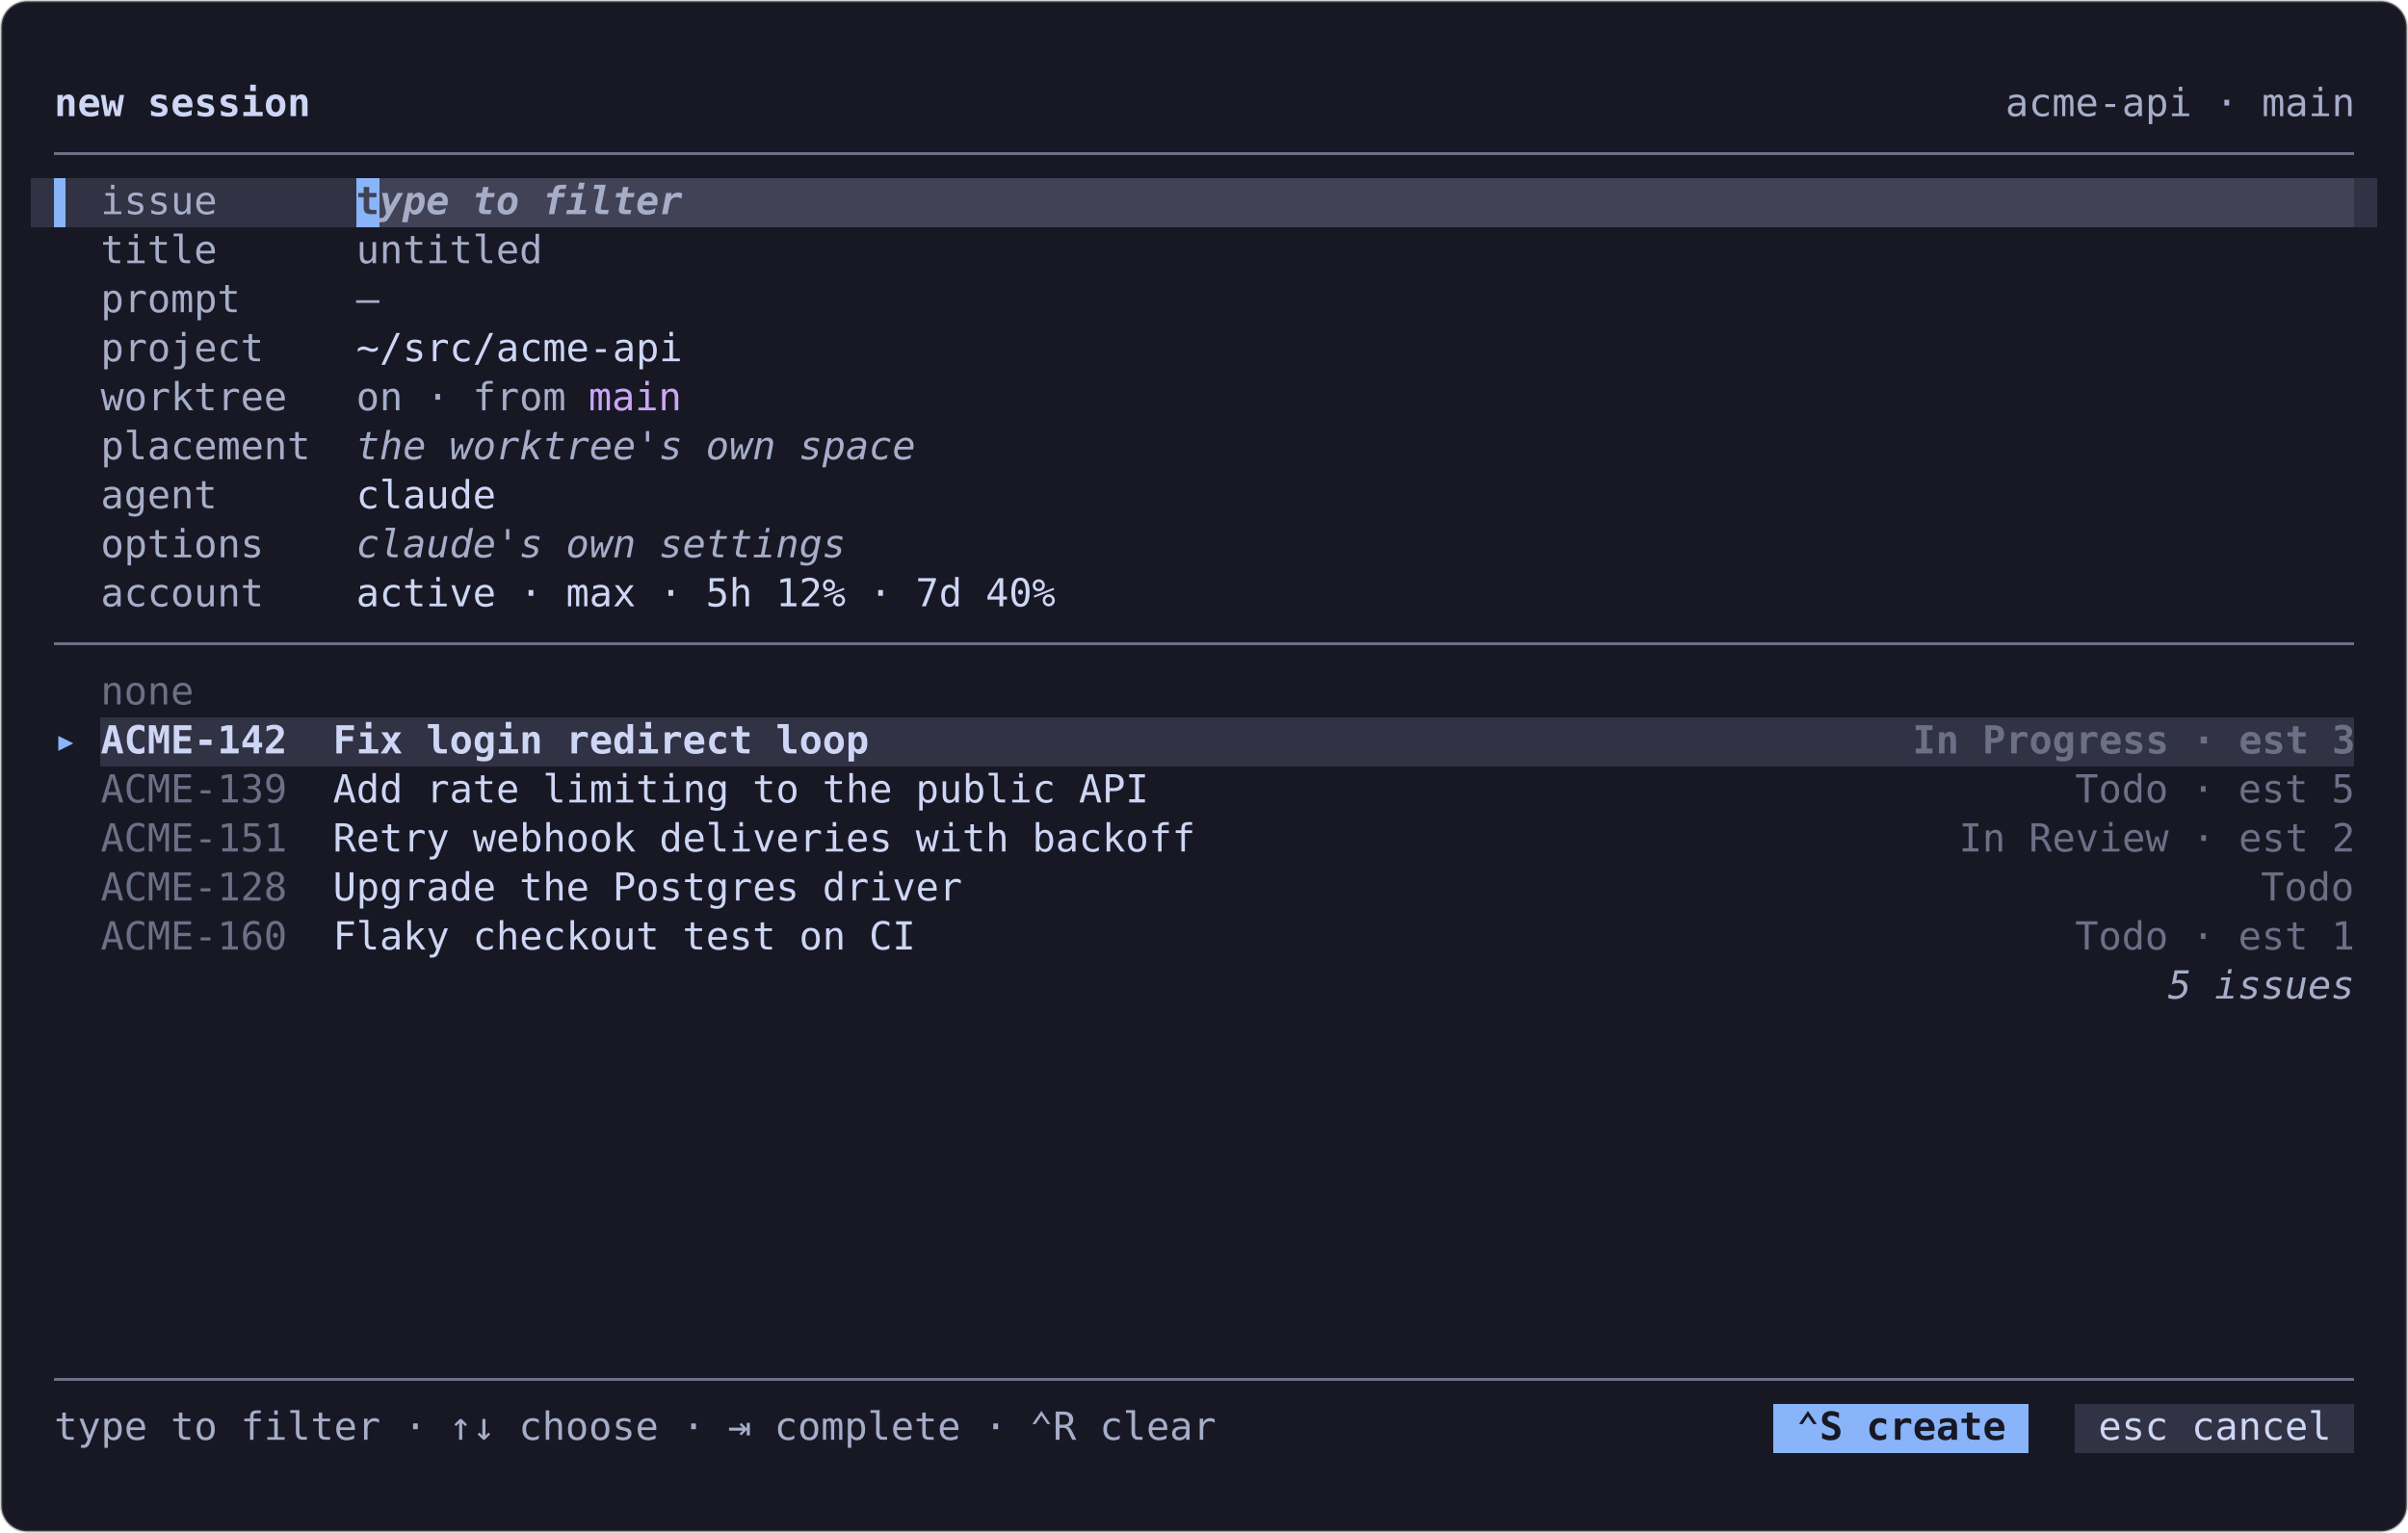
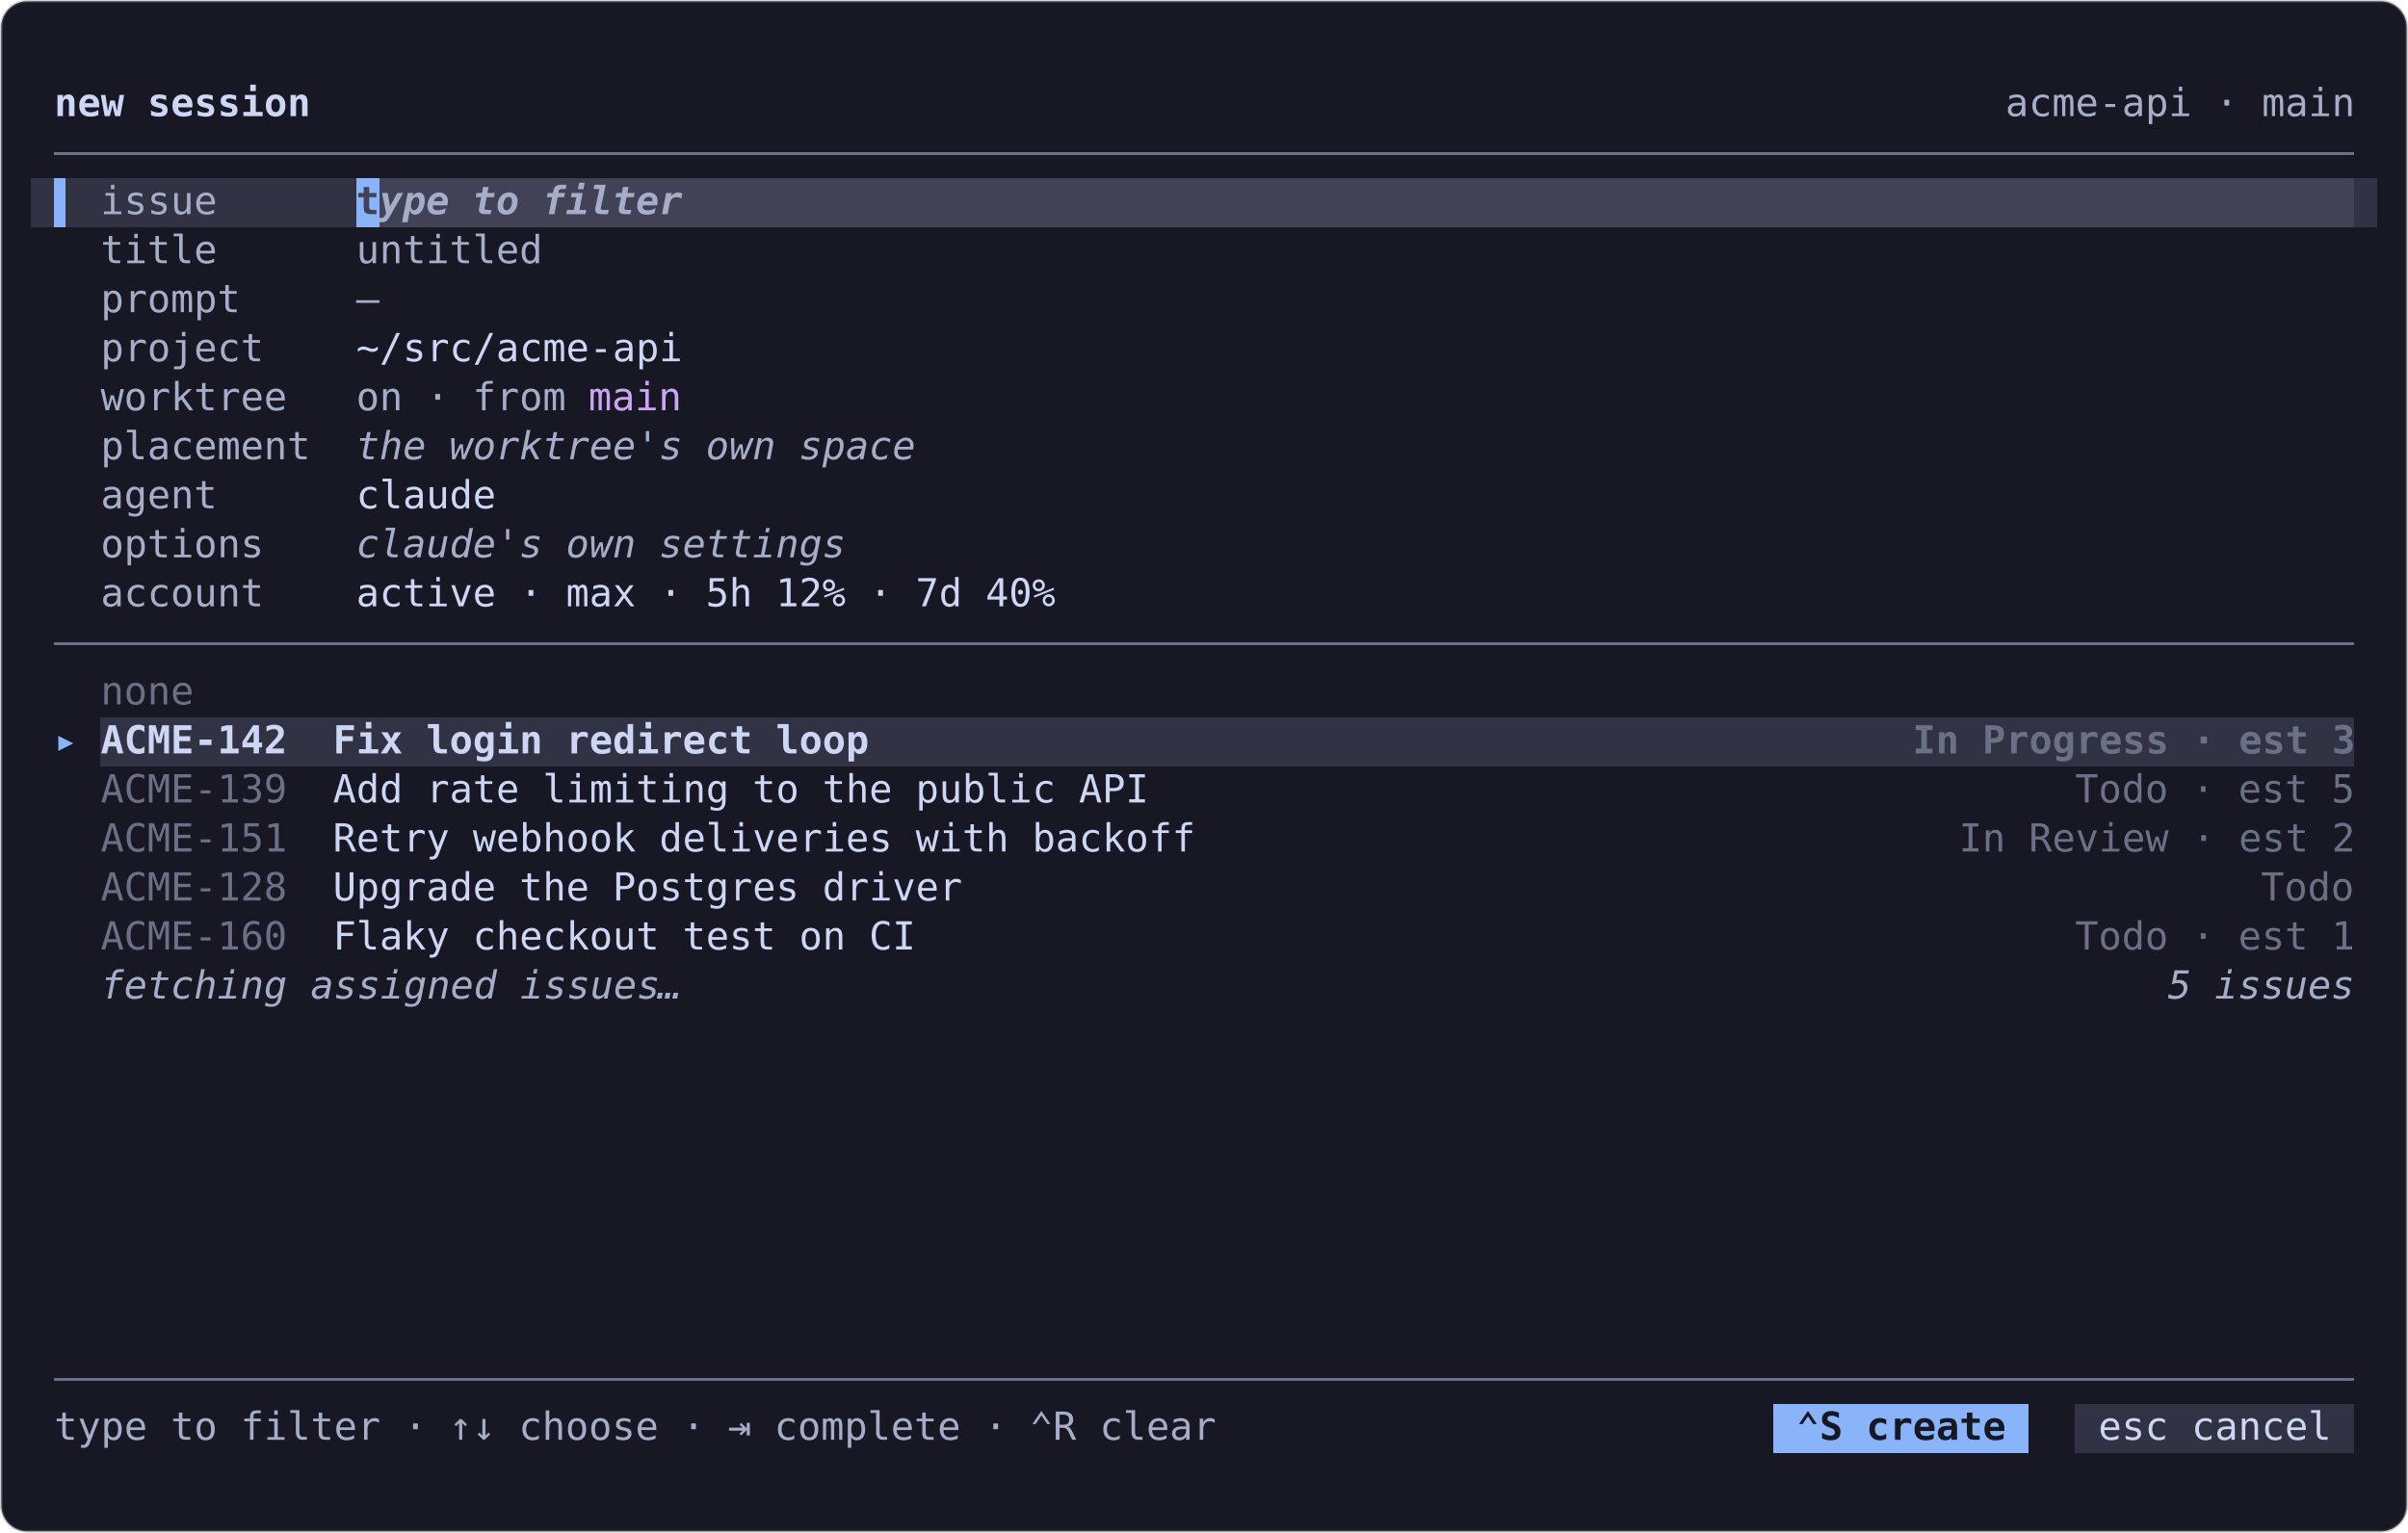
<svg xmlns="http://www.w3.org/2000/svg" width="933" height="594" viewBox="0 0 933 594" role="img">
  <style>
text{font-family:ui-monospace, SFMono-Regular, Menlo, Consolas, "DejaVu Sans Mono", monospace;font-size:15px;white-space:pre}
.b{font-weight:bold}.i{font-style:italic}.u{text-decoration:underline}
</style>
  <rect x="0.5" y="0.5" width="932" height="593" rx="10" fill="#181825" stroke="#808080" stroke-opacity="0.35" />
  <g transform="translate(12 12)" shape-rendering="crispEdges">
    <rect x="0" y="57" width="126" height="19" fill="#313244" />
    <rect x="126" y="57" width="9" height="19" fill="#89b4fa" />
    <rect x="135" y="57" width="765" height="19" fill="#414256" />
    <rect x="900" y="57" width="9" height="19" fill="#313244" />
    <rect x="27" y="266" width="873" height="19" fill="#313244" />
    <rect x="675" y="532" width="99" height="19" fill="#89b4fa" />
    <rect x="792" y="532" width="108" height="19" fill="#313244" />
    <rect x="9" y="47" width="891" height="1" fill="#6c7086" />
    <rect x="9" y="57" width="4.5" height="19" fill="#89b4fa" />
    <rect x="9" y="237" width="891" height="1" fill="#6c7086" />
    <rect x="9" y="522" width="891" height="1" fill="#6c7086" />
  </g>
  <g transform="translate(12 12)" xml:space="preserve">
    <text x="9" y="33" fill="#cdd6f4" class="b" textLength="99" lengthAdjust="spacingAndGlyphs">new session</text>
    <text x="765" y="33" fill="#a6adc8" textLength="135" lengthAdjust="spacingAndGlyphs">acme-api · main</text>
    <text x="27" y="71" fill="#a6adc8" textLength="45" lengthAdjust="spacingAndGlyphs">issue</text>
    <text x="126" y="71" fill="#414256" class="b" textLength="9" lengthAdjust="spacingAndGlyphs">t</text>
    <text x="135" y="71" fill="#a6adc8" class="b i" textLength="117" lengthAdjust="spacingAndGlyphs">ype to filter</text>
    <text x="27" y="90" fill="#a6adc8" textLength="45" lengthAdjust="spacingAndGlyphs">title</text>
    <text x="126" y="90" fill="#a6adc8" textLength="72" lengthAdjust="spacingAndGlyphs">untitled</text>
    <text x="27" y="109" fill="#a6adc8" textLength="54" lengthAdjust="spacingAndGlyphs">prompt</text>
    <text x="130.5" y="109" fill="#a6adc8" text-anchor="middle">—</text>
    <text x="27" y="128" fill="#a6adc8" textLength="63" lengthAdjust="spacingAndGlyphs">project</text>
    <text x="126" y="128" fill="#cdd6f4" textLength="126" lengthAdjust="spacingAndGlyphs">~/src/acme-api</text>
    <text x="27" y="147" fill="#a6adc8" textLength="72" lengthAdjust="spacingAndGlyphs">worktree</text>
    <text x="126" y="147" fill="#a6adc8" textLength="81" lengthAdjust="spacingAndGlyphs">on · from</text>
    <text x="216" y="147" fill="#cba6f7" textLength="36" lengthAdjust="spacingAndGlyphs">main</text>
    <text x="27" y="166" fill="#a6adc8" textLength="81" lengthAdjust="spacingAndGlyphs">placement</text>
    <text x="126" y="166" fill="#a6adc8" class="i" textLength="216" lengthAdjust="spacingAndGlyphs">the worktree's own space</text>
    <text x="27" y="185" fill="#a6adc8" textLength="45" lengthAdjust="spacingAndGlyphs">agent</text>
    <text x="126" y="185" fill="#cdd6f4" textLength="54" lengthAdjust="spacingAndGlyphs">claude</text>
    <text x="27" y="204" fill="#a6adc8" textLength="63" lengthAdjust="spacingAndGlyphs">options</text>
    <text x="126" y="204" fill="#a6adc8" class="i" textLength="189" lengthAdjust="spacingAndGlyphs">claude's own settings</text>
    <text x="27" y="223" fill="#a6adc8" textLength="63" lengthAdjust="spacingAndGlyphs">account</text>
    <text x="126" y="223" fill="#cdd6f4" textLength="270" lengthAdjust="spacingAndGlyphs">active · max · 5h 12% · 7d 40%</text>
    <text x="27" y="261" fill="#6c7086" textLength="36" lengthAdjust="spacingAndGlyphs">none</text>
    <text x="13.5" y="280" fill="#89b4fa" text-anchor="middle">▸</text>
    <text x="27" y="280" fill="#cdd6f4" class="b" textLength="72" lengthAdjust="spacingAndGlyphs">ACME-142</text>
    <text x="117" y="280" fill="#cdd6f4" class="b" textLength="207" lengthAdjust="spacingAndGlyphs">Fix login redirect loop</text>
    <text x="729" y="280" fill="#6c7086" class="b" textLength="171" lengthAdjust="spacingAndGlyphs">In Progress · est 3</text>
    <text x="27" y="299" fill="#6c7086" textLength="72" lengthAdjust="spacingAndGlyphs">ACME-139</text>
    <text x="117" y="299" fill="#cdd6f4" textLength="315" lengthAdjust="spacingAndGlyphs">Add rate limiting to the public API</text>
    <text x="792" y="299" fill="#6c7086" textLength="108" lengthAdjust="spacingAndGlyphs">Todo · est 5</text>
    <text x="27" y="318" fill="#6c7086" textLength="72" lengthAdjust="spacingAndGlyphs">ACME-151</text>
    <text x="117" y="318" fill="#cdd6f4" textLength="333" lengthAdjust="spacingAndGlyphs">Retry webhook deliveries with backoff</text>
    <text x="747" y="318" fill="#6c7086" textLength="153" lengthAdjust="spacingAndGlyphs">In Review · est 2</text>
    <text x="27" y="337" fill="#6c7086" textLength="72" lengthAdjust="spacingAndGlyphs">ACME-128</text>
    <text x="117" y="337" fill="#cdd6f4" textLength="243" lengthAdjust="spacingAndGlyphs">Upgrade the Postgres driver</text>
    <text x="864" y="337" fill="#6c7086" textLength="36" lengthAdjust="spacingAndGlyphs">Todo</text>
    <text x="27" y="356" fill="#6c7086" textLength="72" lengthAdjust="spacingAndGlyphs">ACME-160</text>
    <text x="117" y="356" fill="#cdd6f4" textLength="225" lengthAdjust="spacingAndGlyphs">Flaky checkout test on CI</text>
    <text x="792" y="356" fill="#6c7086" textLength="108" lengthAdjust="spacingAndGlyphs">Todo · est 1</text>
+     <text x="27" y="375" fill="#a6adc8" class="i" textLength="216" lengthAdjust="spacingAndGlyphs">fetching assigned issues</text>
+     <text x="247.5" y="375" fill="#a6adc8" class="i" text-anchor="middle">…</text>
    <text x="828" y="375" fill="#a6adc8" class="i" textLength="72" lengthAdjust="spacingAndGlyphs">5 issues</text>
    <text x="9" y="546" fill="#a6adc8" textLength="144" lengthAdjust="spacingAndGlyphs">type to filter ·</text>
    <text x="166.5" y="546" fill="#a6adc8" text-anchor="middle">↑</text>
    <text x="175.5" y="546" fill="#a6adc8" text-anchor="middle">↓</text>
    <text x="189" y="546" fill="#a6adc8" textLength="72" lengthAdjust="spacingAndGlyphs">choose ·</text>
    <text x="274.5" y="546" fill="#a6adc8" text-anchor="middle">⇥</text>
    <text x="288" y="546" fill="#a6adc8" textLength="90" lengthAdjust="spacingAndGlyphs">complete ·</text>
    <text x="391.5" y="546" fill="#a6adc8" text-anchor="middle">⌃</text>
    <text x="396" y="546" fill="#a6adc8" textLength="63" lengthAdjust="spacingAndGlyphs">R clear</text>
    <text x="688.5" y="546" fill="#181825" class="b" text-anchor="middle">⌃</text>
    <text x="693" y="546" fill="#181825" class="b" textLength="72" lengthAdjust="spacingAndGlyphs">S create</text>
    <text x="801" y="546" fill="#cdd6f4" textLength="90" lengthAdjust="spacingAndGlyphs">esc cancel</text>
  </g>
</svg>
